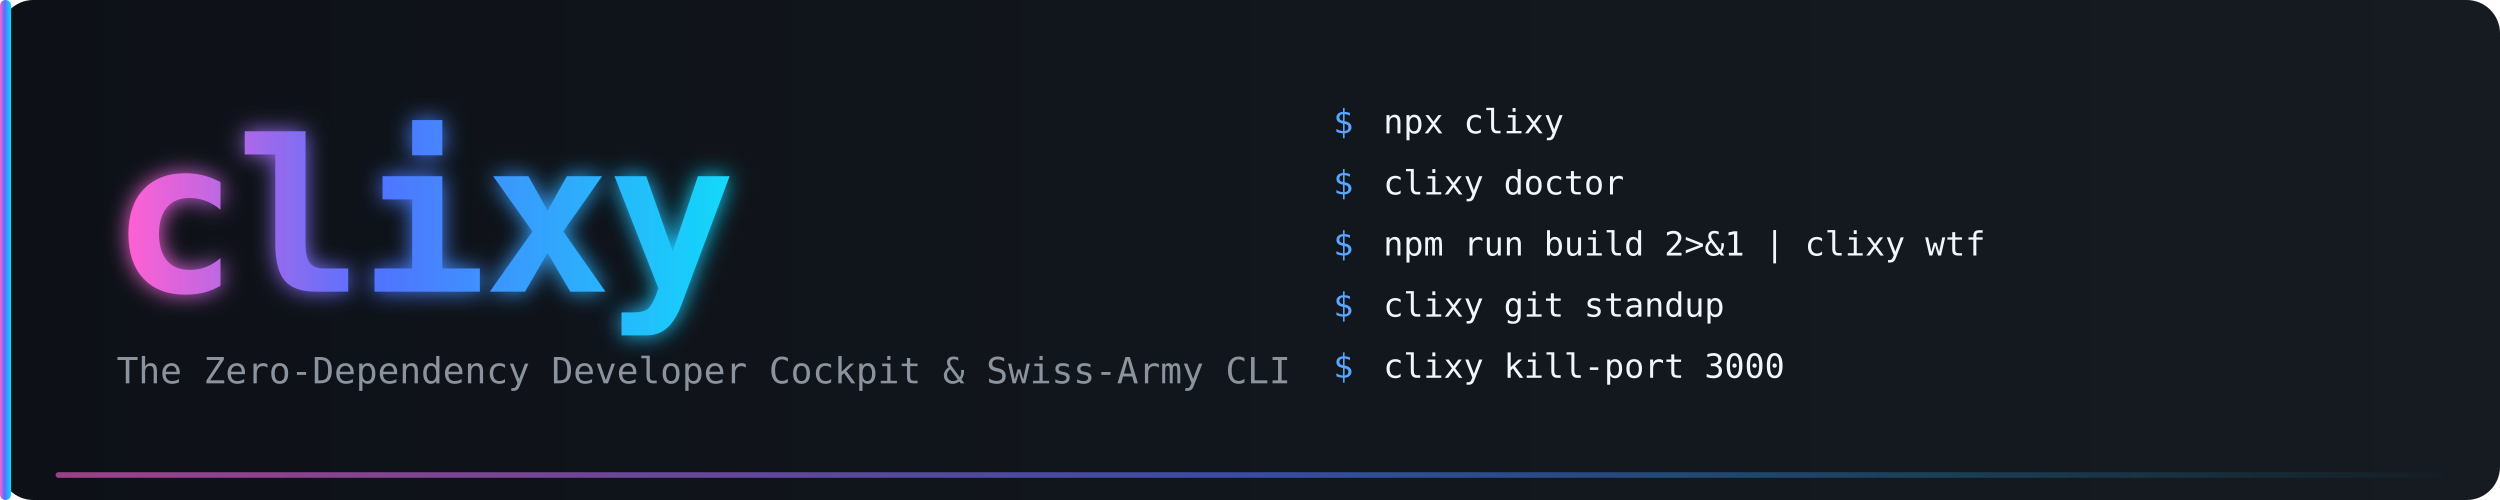
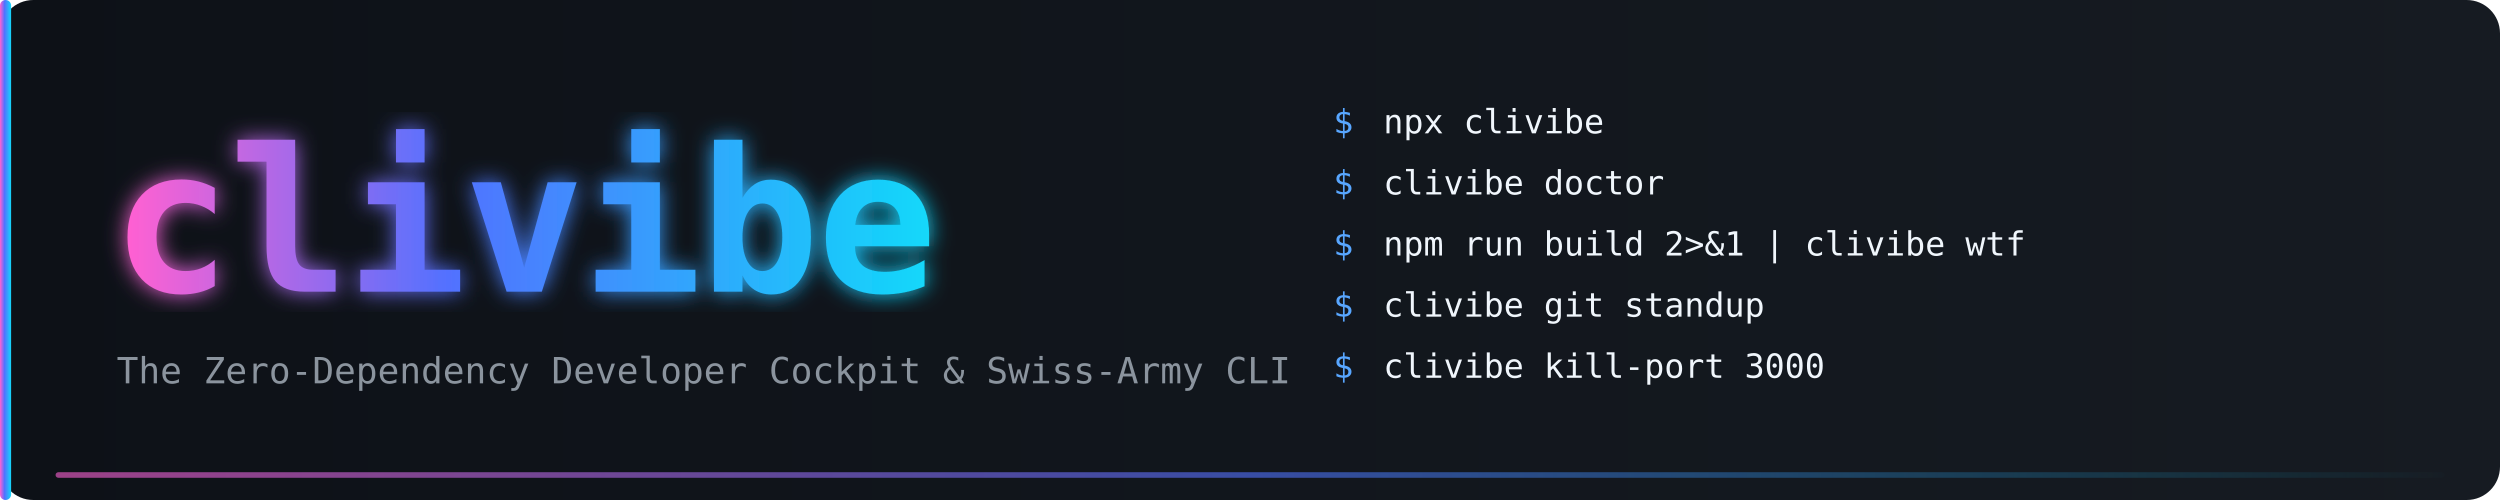
<svg xmlns="http://www.w3.org/2000/svg" fill="none" viewBox="0 0 900 180" width="100%" height="180">
  <defs>
    <linearGradient id="bg" x1="0%" y1="0%" x2="100%" y2="0%">
      <stop offset="0%" style="stop-color:#0d1117" />
      <stop offset="100%" style="stop-color:#161b22" />
    </linearGradient>
    <linearGradient id="text-grad" x1="0%" y1="0%" x2="100%" y2="0%">
      <stop offset="0%" style="stop-color:#FF61D2" />
      <stop offset="40%" style="stop-color:#5271FF" />
      <stop offset="100%" style="stop-color:#12D8FA" />
    </linearGradient>
    <linearGradient id="line-grad" x1="0%" y1="0%" x2="100%" y2="0%">
      <stop offset="0%" style="stop-color:#FF61D2;stop-opacity:1" />
      <stop offset="50%" style="stop-color:#5271FF;stop-opacity:1" />
      <stop offset="100%" style="stop-color:#12D8FA;stop-opacity:0" />
    </linearGradient>
    <filter id="glow">
      <feGaussianBlur stdDeviation="4" result="coloredBlur" />
      <feMerge>
        <feMergeNode in="coloredBlur" />
        <feMergeNode in="SourceGraphic" />
      </feMerge>
    </filter>
  </defs>
  <rect width="900" height="180" fill="url(#bg)" rx="12" />
  <rect x="0" y="0" width="4" height="180" fill="url(#text-grad)" rx="2" />
  <rect x="20" y="170" width="860" height="2" fill="url(#line-grad)" rx="1" opacity="0.6" />
-   <text x="40" y="105" font-family="ui-monospace, SFMono-Regular, Menlo, monospace" font-size="76" font-weight="900" fill="url(#text-grad)" filter="url(#glow)" letter-spacing="-1">clixy</text>
+   <text x="40" y="105" font-family="ui-monospace, SFMono-Regular, Menlo, monospace" font-size="72" font-weight="900" fill="url(#text-grad)" filter="url(#glow)" letter-spacing="-1">clivibe</text>
  <text x="42" y="138" font-family="ui-monospace, SFMono-Regular, Menlo, monospace" font-size="13" fill="#8b949e">The Zero-Dependency Developer Cockpit &amp; Swiss-Army CLI</text>
  <text x="480" y="48" font-family="ui-monospace, SFMono-Regular, Menlo, monospace" font-size="12" fill="#58a6ff">$</text>
-   <text x="498" y="48" font-family="ui-monospace, SFMono-Regular, Menlo, monospace" font-size="12" fill="#f0f6fc">npx clixy</text>
+   <text x="498" y="48" font-family="ui-monospace, SFMono-Regular, Menlo, monospace" font-size="12" fill="#f0f6fc">npx clivibe</text>
  <text x="480" y="70" font-family="ui-monospace, SFMono-Regular, Menlo, monospace" font-size="12" fill="#58a6ff">$</text>
-   <text x="498" y="70" font-family="ui-monospace, SFMono-Regular, Menlo, monospace" font-size="12" fill="#f0f6fc">clixy doctor</text>
+   <text x="498" y="70" font-family="ui-monospace, SFMono-Regular, Menlo, monospace" font-size="12" fill="#f0f6fc">clivibe doctor</text>
  <text x="480" y="92" font-family="ui-monospace, SFMono-Regular, Menlo, monospace" font-size="12" fill="#58a6ff">$</text>
-   <text x="498" y="92" font-family="ui-monospace, SFMono-Regular, Menlo, monospace" font-size="12" fill="#f0f6fc">npm run build 2&gt;&amp;1 | clixy wtf</text>
+   <text x="498" y="92" font-family="ui-monospace, SFMono-Regular, Menlo, monospace" font-size="12" fill="#f0f6fc">npm run build 2&gt;&amp;1 | clivibe wtf</text>
  <text x="480" y="114" font-family="ui-monospace, SFMono-Regular, Menlo, monospace" font-size="12" fill="#58a6ff">$</text>
-   <text x="498" y="114" font-family="ui-monospace, SFMono-Regular, Menlo, monospace" font-size="12" fill="#f0f6fc">clixy git standup</text>
+   <text x="498" y="114" font-family="ui-monospace, SFMono-Regular, Menlo, monospace" font-size="12" fill="#f0f6fc">clivibe git standup</text>
  <text x="480" y="136" font-family="ui-monospace, SFMono-Regular, Menlo, monospace" font-size="12" fill="#58a6ff">$</text>
-   <text x="498" y="136" font-family="ui-monospace, SFMono-Regular, Menlo, monospace" font-size="12" fill="#f0f6fc">clixy kill-port 3000</text>
+   <text x="498" y="136" font-family="ui-monospace, SFMono-Regular, Menlo, monospace" font-size="12" fill="#f0f6fc">clivibe kill-port 3000</text>
</svg>
